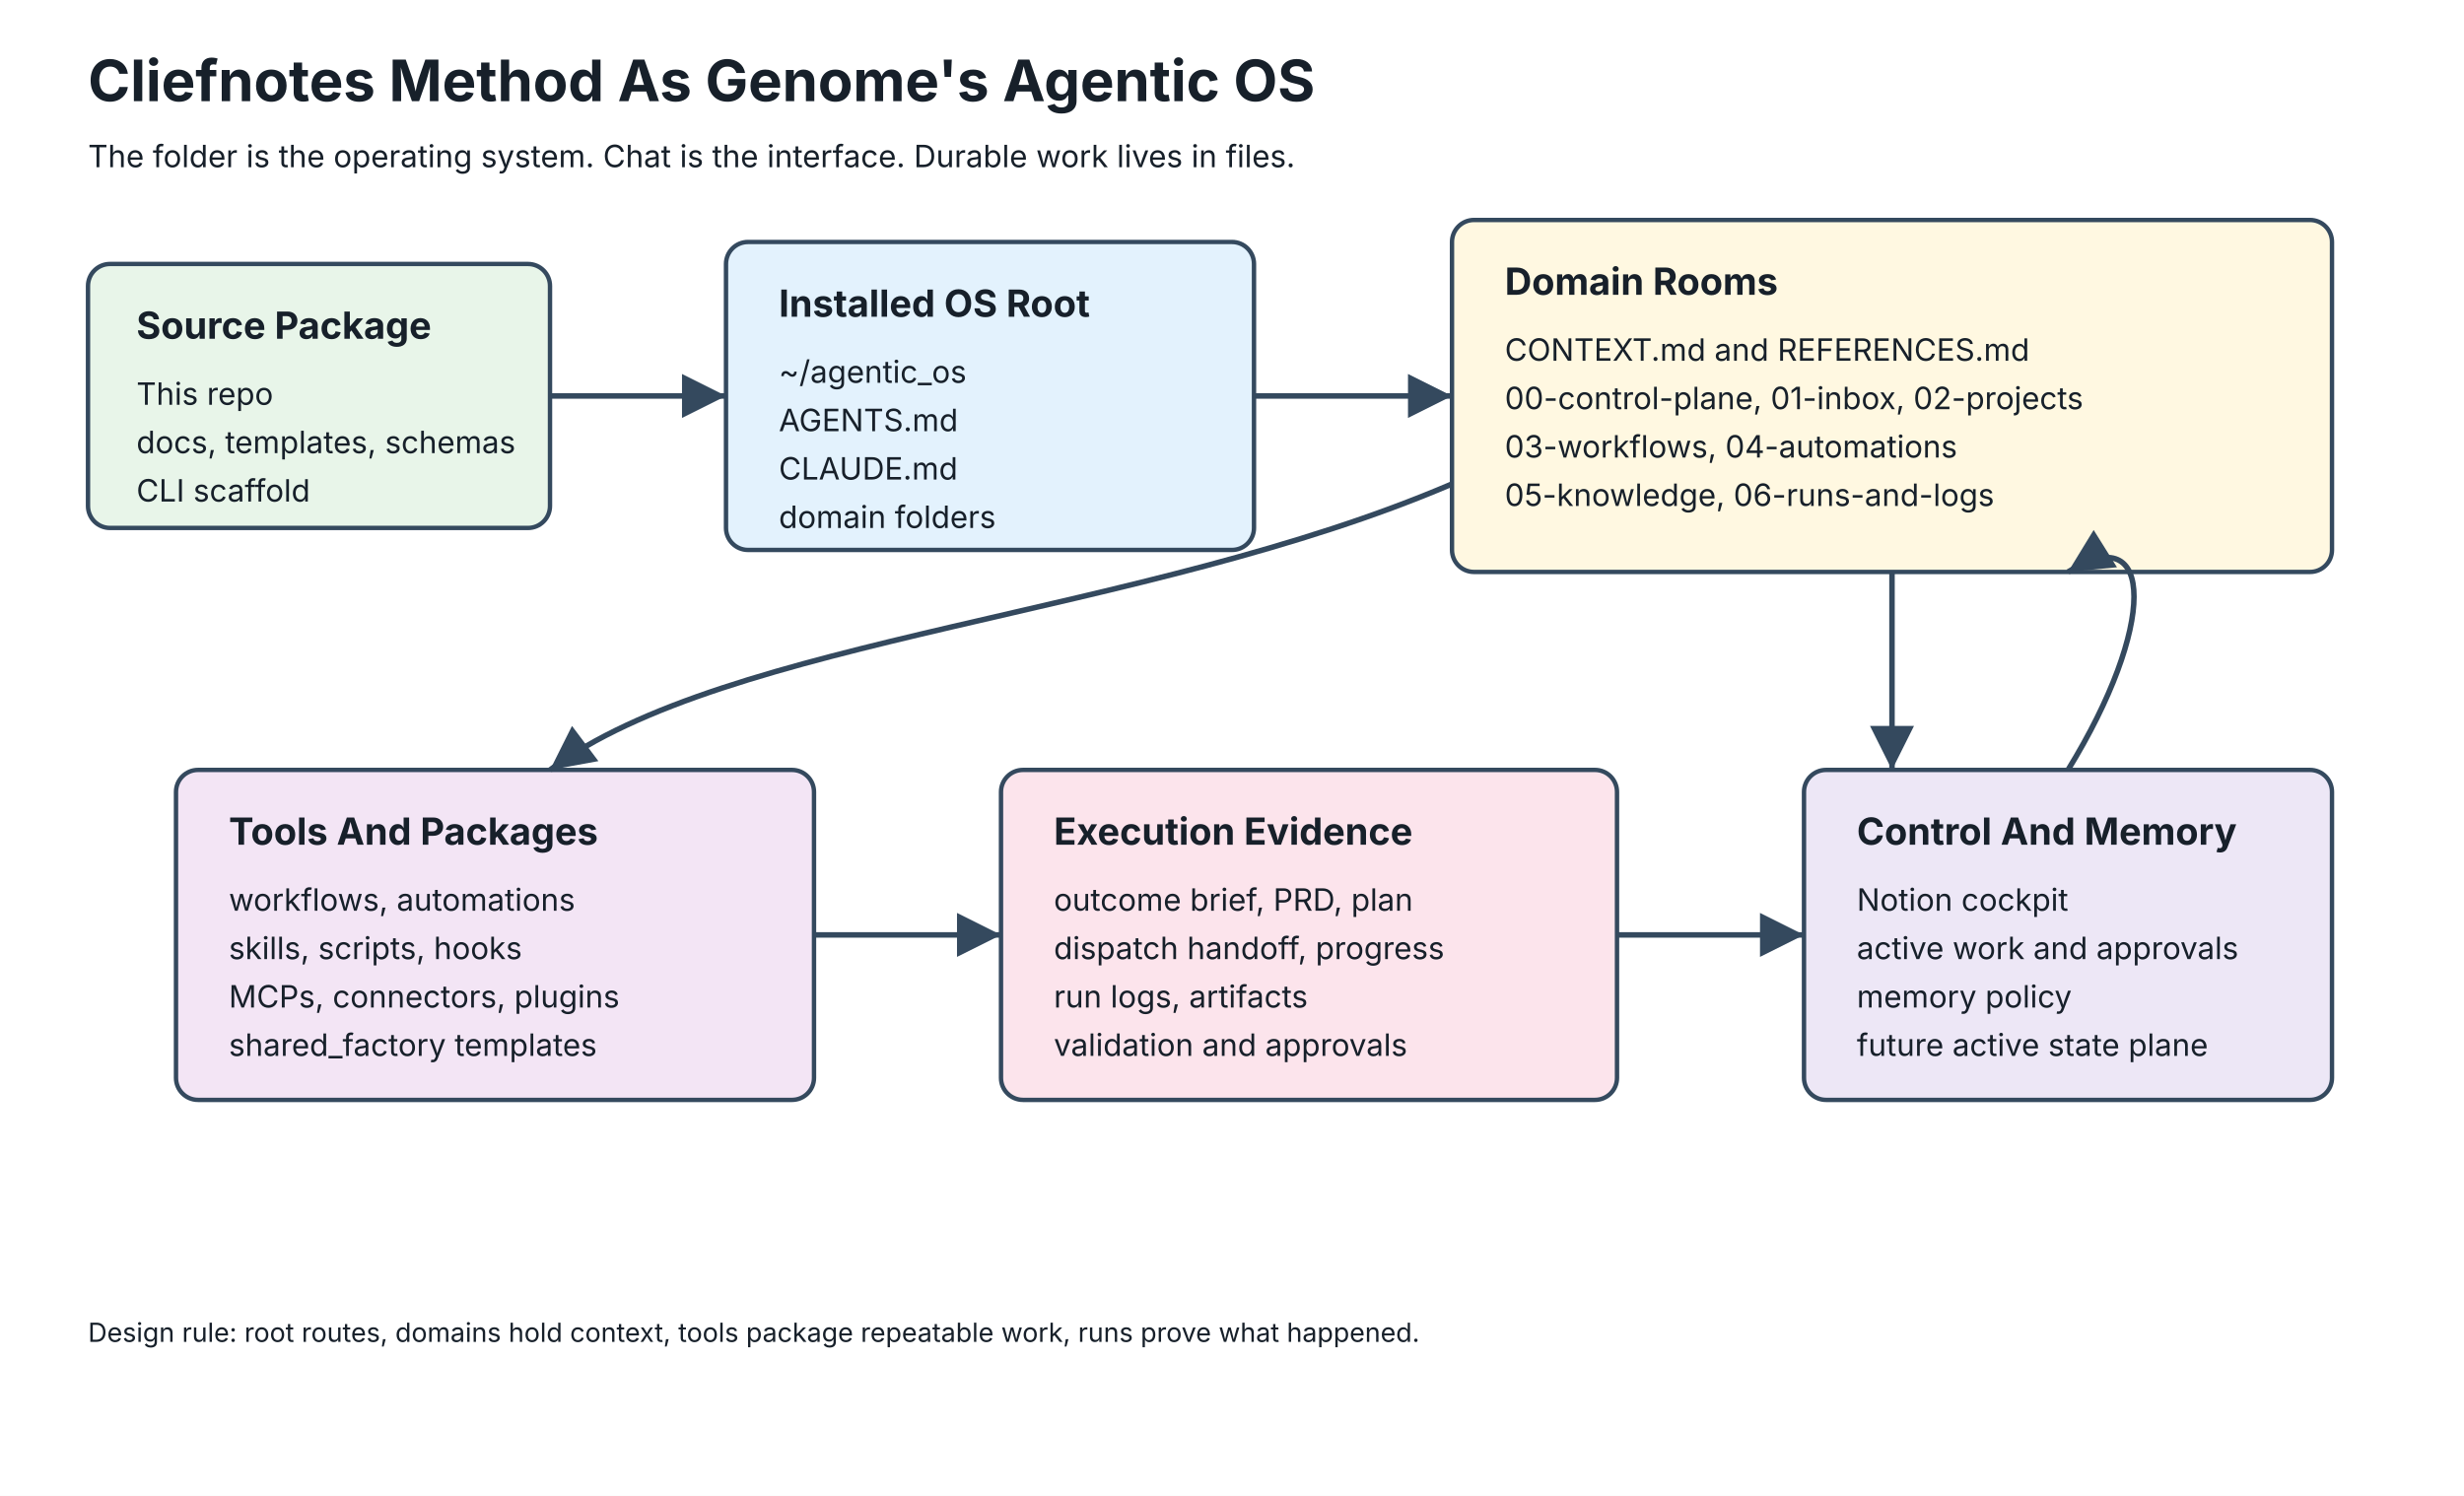
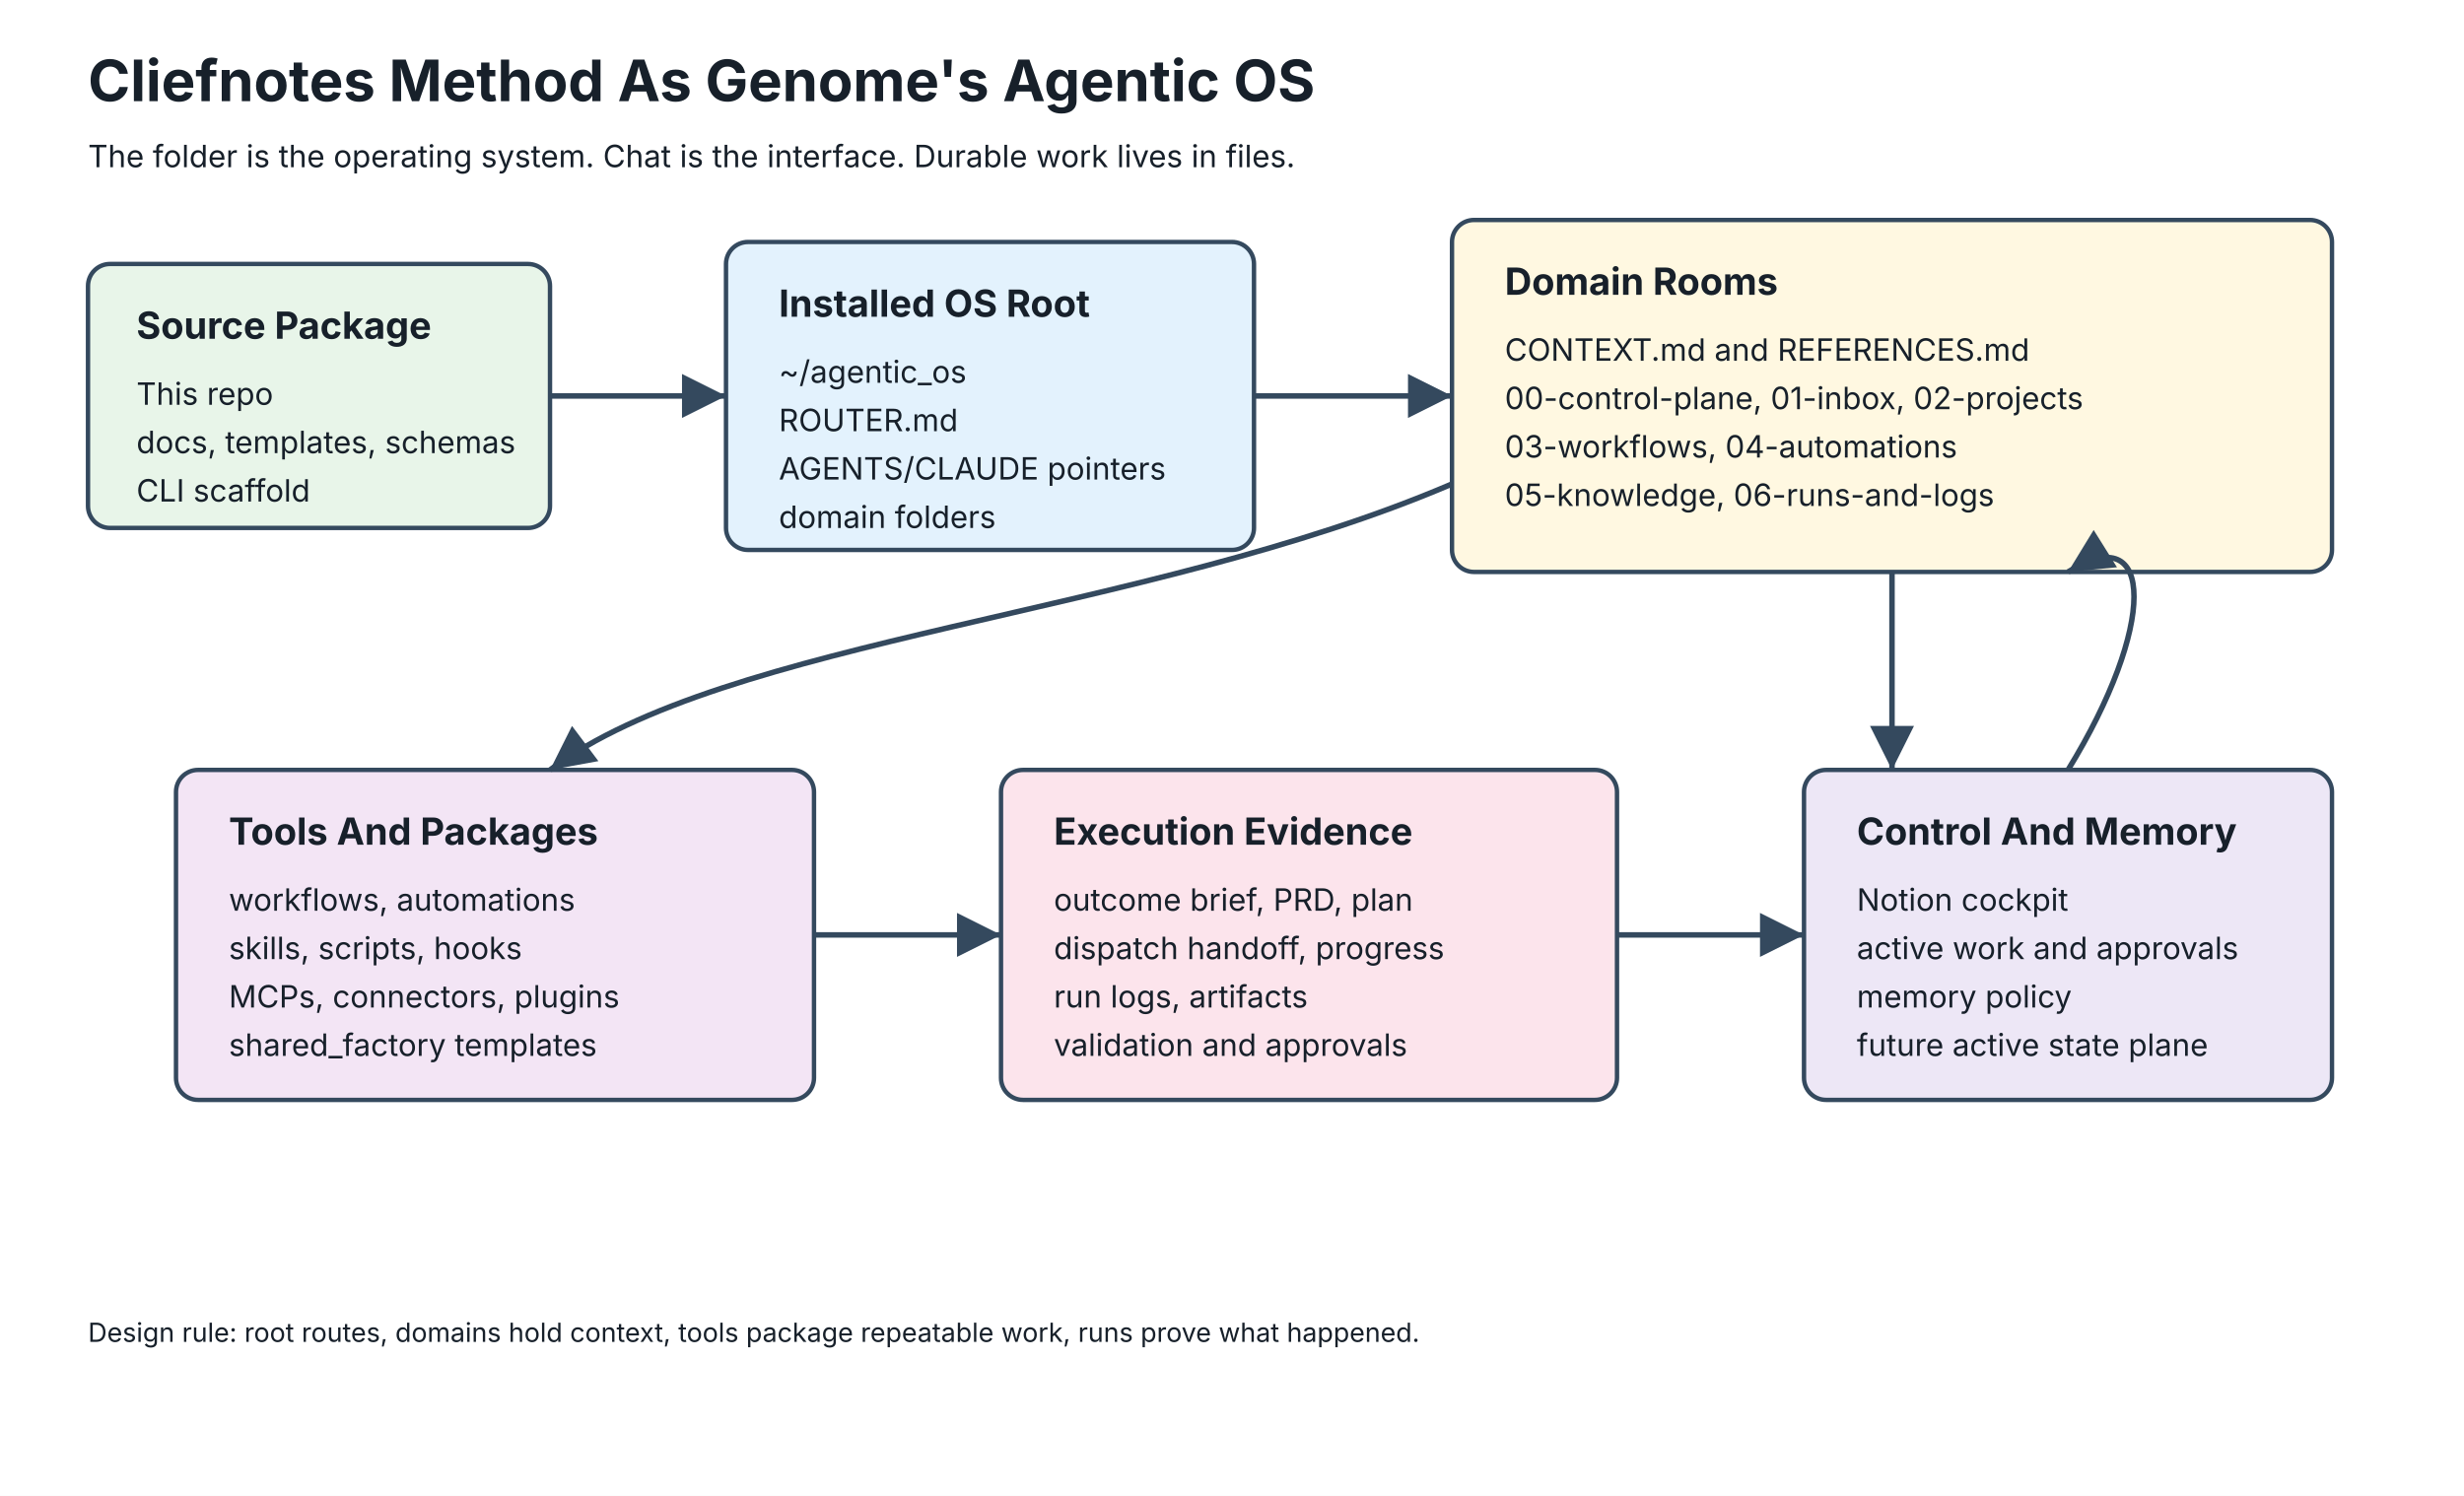
<svg xmlns="http://www.w3.org/2000/svg" width="1120" height="680" viewBox="0 0 1120 680" role="img" aria-labelledby="title desc">
  <defs>
    <style>
      text { font-family: Inter, Arial, sans-serif; fill: #17202a; }
      .title { font-size: 26px; font-weight: 700; }
      .label { font-size: 17px; font-weight: 700; }
      .body { font-size: 14px; }
      .small { font-size: 12px; }
      .box { fill: #f8fafc; stroke: #34495e; stroke-width: 2; rx: 10; }
      .source { fill: #e8f5e9; }
      .map { fill: #e3f2fd; }
      .room { fill: #fff8e1; }
      .tool { fill: #f3e5f5; }
      .run { fill: #fce4ec; }
      .plane { fill: #ede7f6; }
      .arrow { stroke: #34495e; stroke-width: 2.5; fill: none; marker-end: url(#arrow); }
    </style>
    <marker id="arrow" markerWidth="12" markerHeight="12" refX="10" refY="6" orient="auto">
      <path d="M2,2 L10,6 L2,10 Z" fill="#34495e" />
    </marker>
  </defs>
  <rect width="1120" height="680" fill="#ffffff" />
  <text x="40" y="46" class="title">Cliefnotes Method As Genome's Agentic OS</text>
  <text x="40" y="76" class="body">The folder is the operating system. Chat is the interface. Durable work lives in files.</text>
  <rect x="40" y="120" width="210" height="120" class="box source" />
  <text x="62" y="154" class="label">Source Package</text>
  <text x="62" y="184" class="body">This repo</text>
  <text x="62" y="206" class="body">docs, templates, schemas</text>
  <text x="62" y="228" class="body">CLI scaffold</text>
  <rect x="330" y="110" width="240" height="140" class="box map" />
  <text x="354" y="144" class="label">Installed OS Root</text>
  <text x="354" y="174" class="body">~/agentic_os</text>
-   <text x="354" y="196" class="body">AGENTS.md</text>
-   <text x="354" y="218" class="body">CLAUDE.md</text>
+   <text x="354" y="196" class="body">ROUTER.md</text>
+   <text x="354" y="218" class="body">AGENTS/CLAUDE pointers</text>
  <text x="354" y="240" class="body">domain folders</text>
  <rect x="660" y="100" width="400" height="160" class="box room" />
  <text x="684" y="134" class="label">Domain Rooms</text>
  <text x="684" y="164" class="body">CONTEXT.md and REFERENCES.md</text>
  <text x="684" y="186" class="body">00-control-plane, 01-inbox, 02-projects</text>
  <text x="684" y="208" class="body">03-workflows, 04-automations</text>
  <text x="684" y="230" class="body">05-knowledge, 06-runs-and-logs</text>
  <rect x="80" y="350" width="290" height="150" class="box tool" />
  <text x="104" y="384" class="label">Tools And Packages</text>
  <text x="104" y="414" class="body">workflows, automations</text>
  <text x="104" y="436" class="body">skills, scripts, hooks</text>
  <text x="104" y="458" class="body">MCPs, connectors, plugins</text>
  <text x="104" y="480" class="body">shared_factory templates</text>
  <rect x="455" y="350" width="280" height="150" class="box run" />
  <text x="479" y="384" class="label">Execution Evidence</text>
  <text x="479" y="414" class="body">outcome brief, PRD, plan</text>
  <text x="479" y="436" class="body">dispatch handoff, progress</text>
  <text x="479" y="458" class="body">run logs, artifacts</text>
  <text x="479" y="480" class="body">validation and approvals</text>
  <rect x="820" y="350" width="240" height="150" class="box plane" />
  <text x="844" y="384" class="label">Control And Memory</text>
  <text x="844" y="414" class="body">Notion cockpit</text>
  <text x="844" y="436" class="body">active work and approvals</text>
  <text x="844" y="458" class="body">memory policy</text>
  <text x="844" y="480" class="body">future active state plane</text>
  <path d="M250 180 H330" class="arrow" />
  <path d="M570 180 H660" class="arrow" />
  <path d="M860 260 V350" class="arrow" />
  <path d="M660 220 C520 280 330 290 250 350" class="arrow" />
  <path d="M370 425 H455" class="arrow" />
  <path d="M735 425 H820" class="arrow" />
  <path d="M940 350 C980 285 980 235 940 260" class="arrow" />
  <text x="40" y="610" class="small">Design rule: root routes, domains hold context, tools package repeatable work, runs prove what happened.</text>
</svg>
